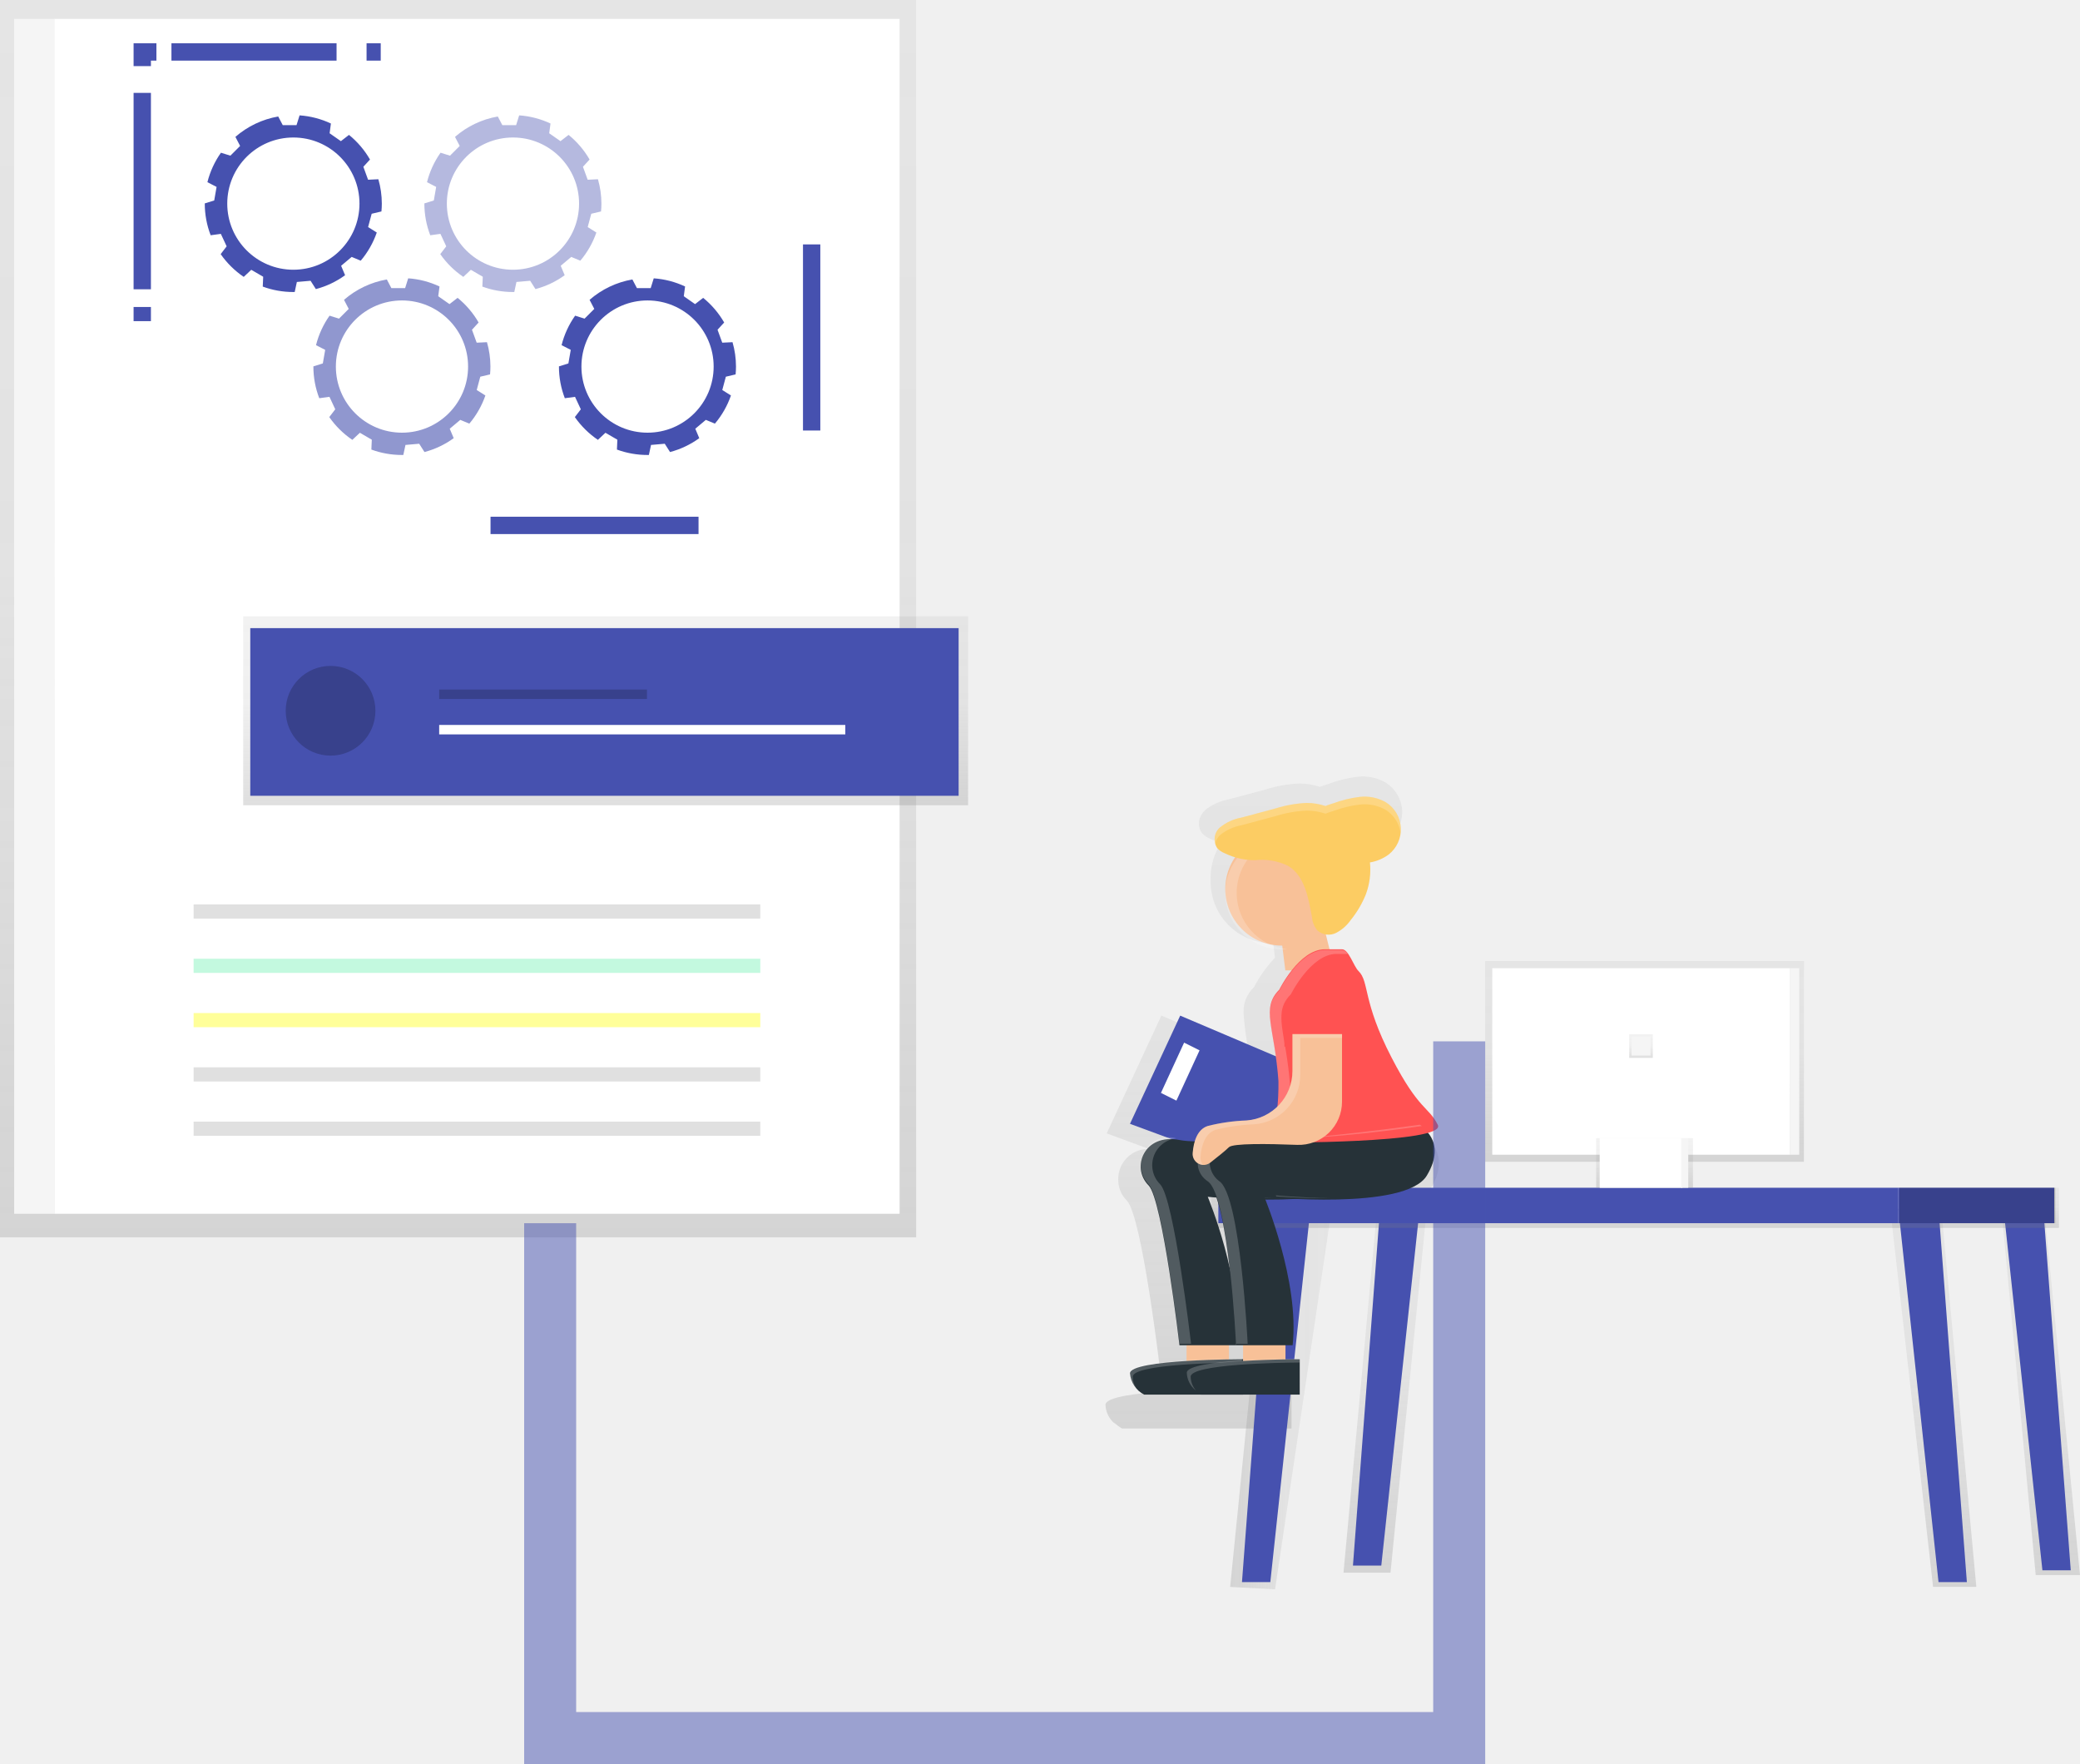
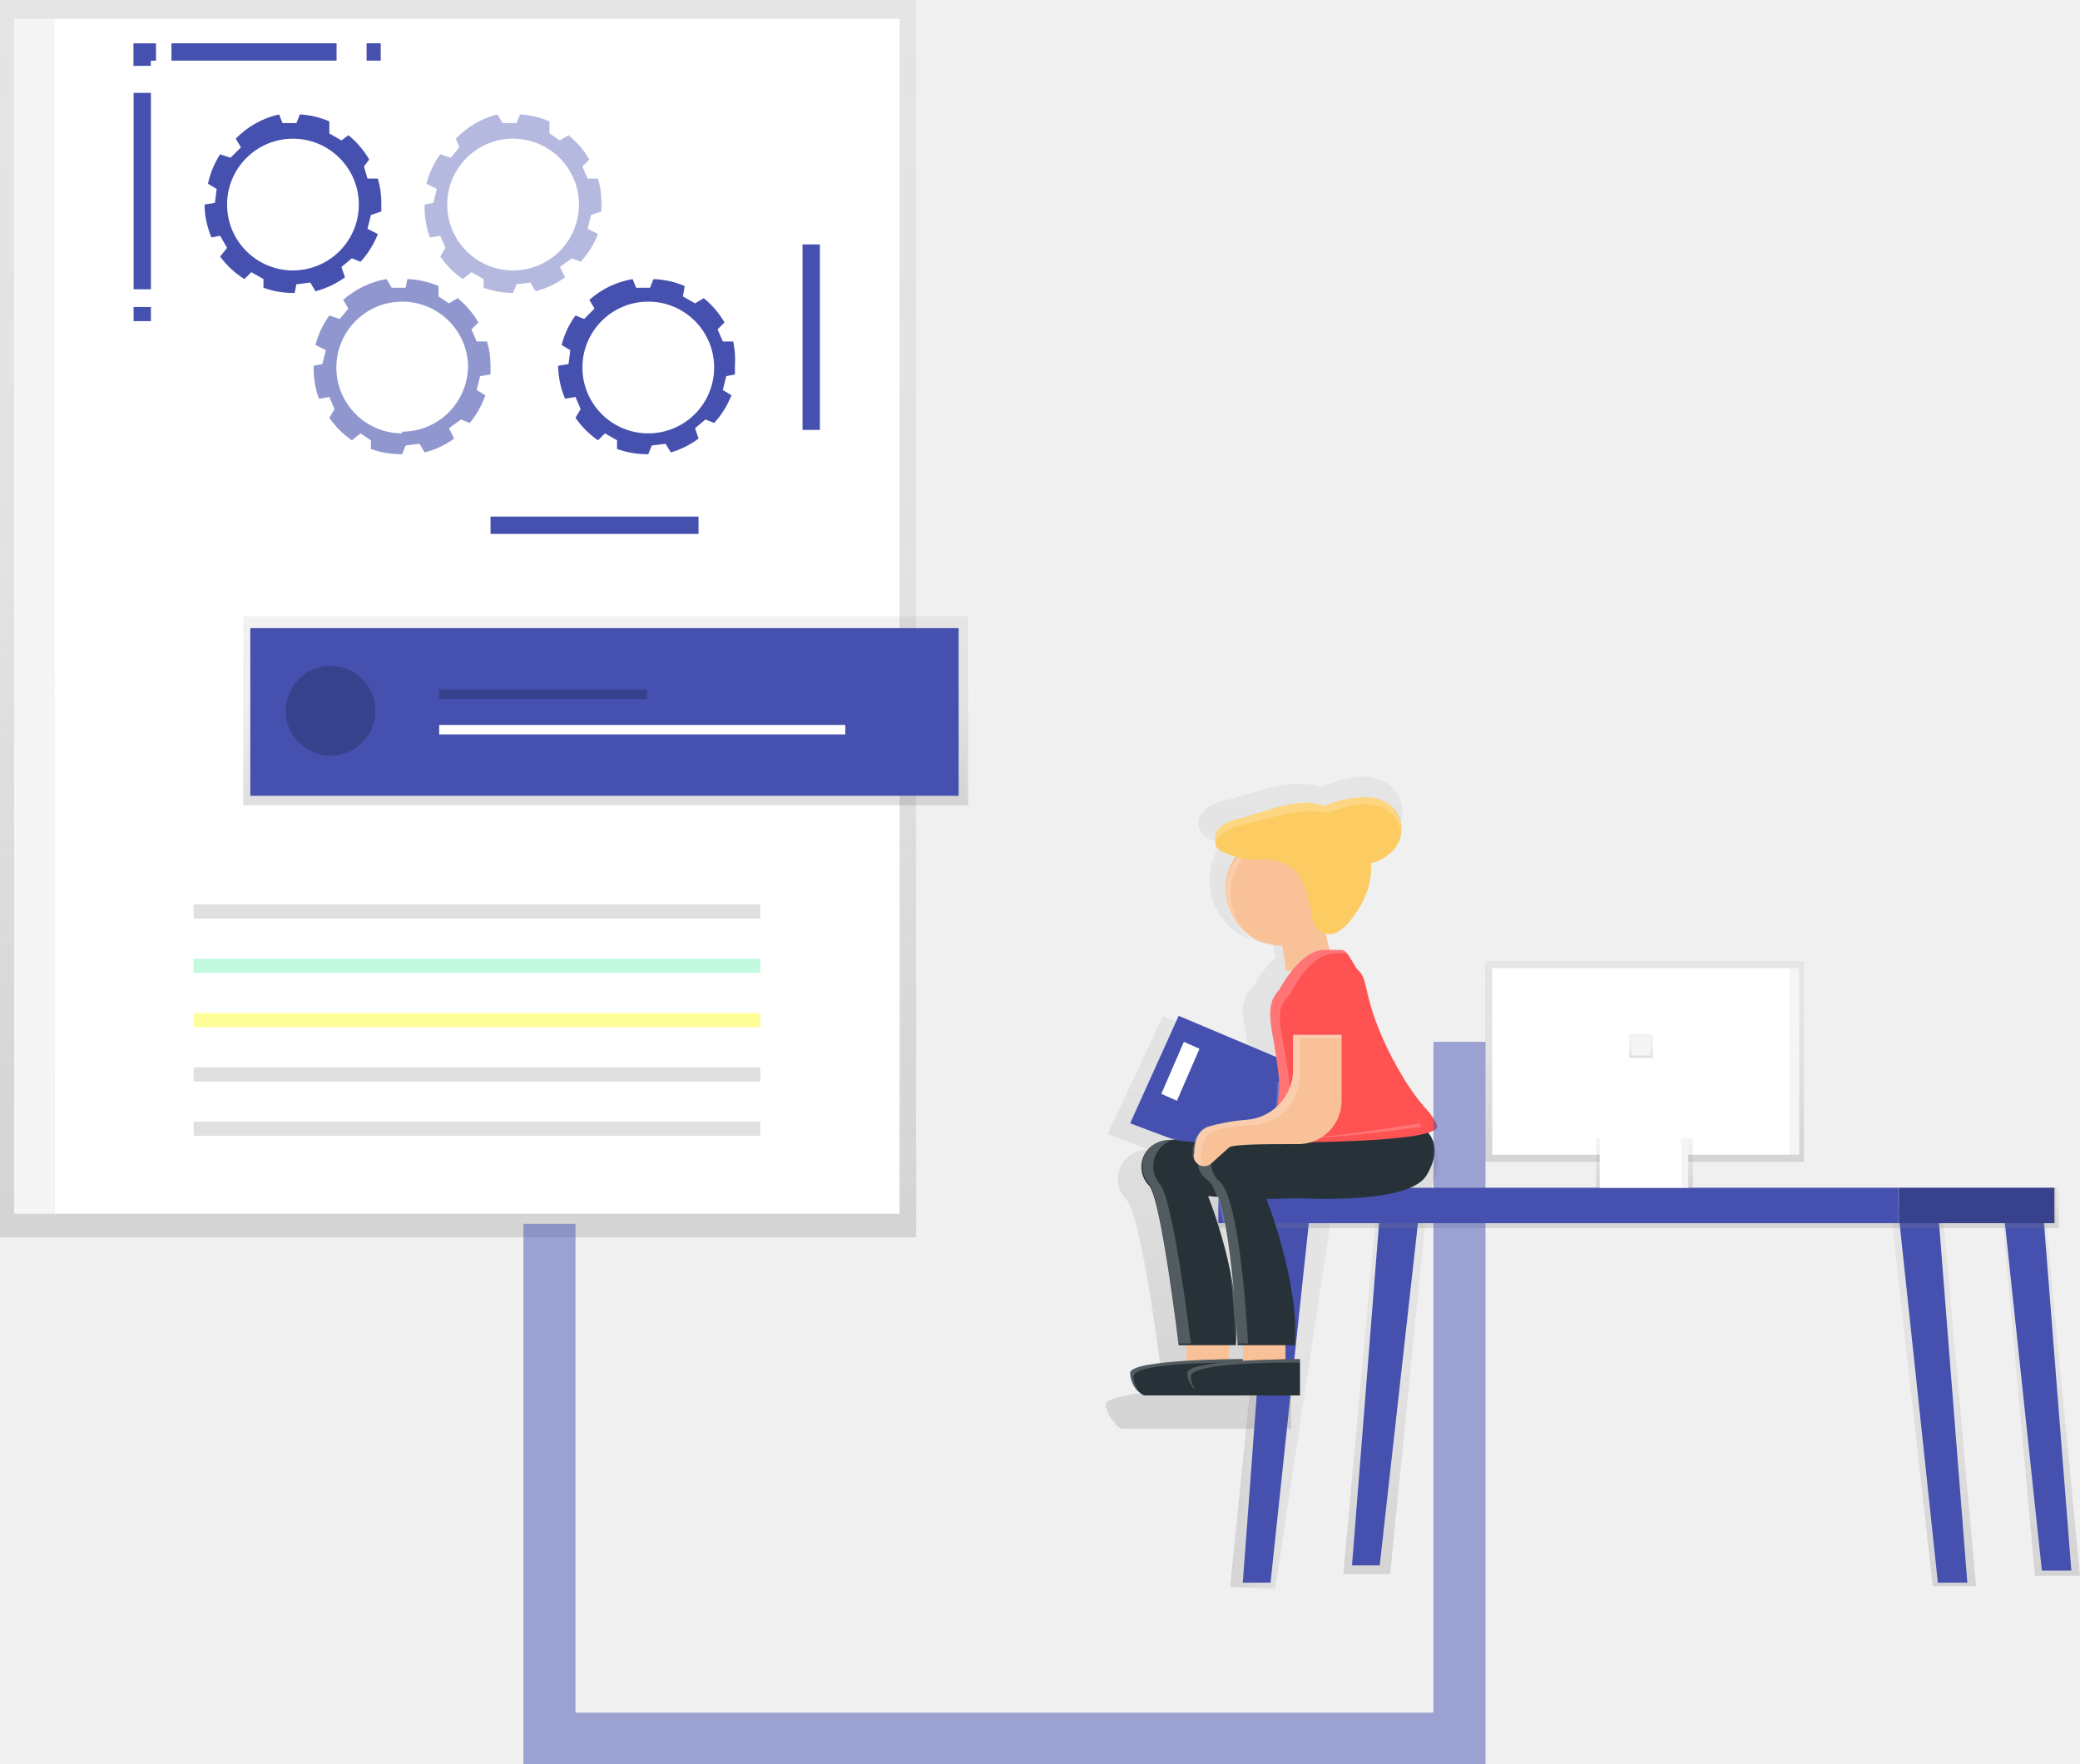
<svg xmlns="http://www.w3.org/2000/svg" xmlns:xlink="http://www.w3.org/1999/xlink" viewBox="0 0 120 101.759">
  <defs>
-     <style>.a{fill:url(#a);}.b,.t{fill:#fff;}.c{fill:#f5f5f5;}.d{fill:#e0e0e0;}.e{fill:#69f0ae;}.e,.f,.i{opacity:0.4;}.f{fill:#ff0;}.g,.h,.i{fill:#4651af;}.h{opacity:0.6;}.j,.k,.l,.m,.w{fill:none;stroke:#4651af;stroke-miterlimit:10;}.k{stroke-dasharray:12.71 12.71;}.l{stroke-dasharray:11.33 11.33;}.m{stroke-dasharray:12;}.n,.s,.t{opacity:0.2;}.o{fill:url(#c);}.p{fill:url(#d);}.q{fill:#f8c198;}.r{fill:#263238;}.u{fill:#ff5252;}.v{fill:#fccc63;}.w{stroke-width:3px;opacity:0.5;}</style>
+     <style>.a{fill:url(#a)}.b,.t{fill:#fff}.c{fill:#f5f5f5}.d{fill:#e0e0e0}.g{fill:#4651af}.j{fill:none;stroke:#4651af;stroke-miterlimit:10}.n,.s,.t{opacity:0.2}.q{fill:#f8c198}.r{fill:#263238}.u{fill:#ff5252}</style>
    <linearGradient id="a" x1="0.5" y1="1" x2="0.5" gradientUnits="objectBoundingBox">
      <stop offset="0" stop-color="gray" stop-opacity="0.251" />
      <stop offset="0.54" stop-color="gray" stop-opacity="0.122" />
      <stop offset="1" stop-color="gray" stop-opacity="0.102" />
    </linearGradient>
    <linearGradient id="c" xlink:href="#a" />
    <linearGradient id="d" x1="0" y1="0.5" x2="1" y2="0.5" xlink:href="#a" />
  </defs>
  <rect class="a" width="52.854" height="71.38" />
  <rect class="b" width="48.767" height="68.928" transform="translate(3.133 1.09)" />
  <rect class="c" width="2.316" height="68.928" transform="translate(0.817 1.09)" />
  <rect class="d" width="32.693" height="0.817" transform="translate(11.17 52.173)" />
-   <rect class="e" width="32.693" height="0.817" transform="translate(11.17 55.306)" />
-   <rect class="f" width="32.693" height="0.817" transform="translate(11.17 58.439)" />
+   <rect width="32.693" height="0.817" transform="translate(11.17 55.306)" style="opacity:0.4;fill:#69f0ae" />
+   <rect width="32.693" height="0.817" transform="translate(11.17 58.439)" style="fill:#ff0;opacity:0.4" />
  <rect class="d" width="32.693" height="0.817" transform="translate(11.17 61.572)" />
  <rect class="d" width="32.693" height="0.817" transform="translate(11.17 64.705)" />
-   <path class="g" d="M256.479,136.394c.014-.151.022-.3.022-.458a5.085,5.085,0,0,0-.2-1.4l-.593.028-.272-.747.383-.418a5.138,5.138,0,0,0-1.212-1.422l-.467.362-.651-.455.075-.563a5.063,5.063,0,0,0-1.808-.47l-.176.565h-.794l-.262-.5a5.085,5.085,0,0,0-2.47,1.176l.272.523-.561.561-.545-.17a5.08,5.08,0,0,0-.781,1.7l.529.272-.136.782-.545.17v.012a5.074,5.074,0,0,0,.339,1.825l.588-.08.335.719-.345.45a5.144,5.144,0,0,0,1.33,1.313l.435-.409.688.4-.025.569a5.078,5.078,0,0,0,1.757.312h.086l.125-.579.791-.069.305.48a5.084,5.084,0,0,0,1.686-.8l-.229-.545.609-.511.523.217a5.1,5.1,0,0,0,.925-1.624l-.5-.316.206-.767Zm-5.081,3.362a3.814,3.814,0,1,1,3.814-3.814A3.814,3.814,0,0,1,251.4,139.756Z" transform="translate(-234.473 -124.196)" />
-   <path class="h" d="M302.479,205.394c.014-.151.022-.3.022-.458a5.083,5.083,0,0,0-.2-1.4l-.593.028-.272-.746.383-.418a5.138,5.138,0,0,0-1.212-1.422l-.467.362-.651-.455.075-.563a5.063,5.063,0,0,0-1.808-.47l-.176.565h-.794l-.262-.5a5.085,5.085,0,0,0-2.47,1.176l.272.523-.561.561-.545-.17a5.08,5.08,0,0,0-.781,1.7l.529.272-.136.782-.545.17v.012a5.074,5.074,0,0,0,.339,1.825l.588-.08.335.719-.345.45a5.144,5.144,0,0,0,1.33,1.313l.435-.409.688.4-.025.569a5.078,5.078,0,0,0,1.757.312h.086l.125-.579.791-.069.305.479a5.084,5.084,0,0,0,1.686-.8l-.229-.545.609-.511.523.217a5.1,5.1,0,0,0,.925-1.624l-.5-.316.206-.767Zm-5.081,3.362a3.814,3.814,0,1,1,3.814-3.814A3.814,3.814,0,0,1,297.4,208.756Z" transform="translate(-274.207 -183.796)" />
-   <path class="i" d="M349.479,136.394c.014-.151.022-.3.022-.458a5.085,5.085,0,0,0-.2-1.4l-.593.028-.272-.747.383-.418a5.139,5.139,0,0,0-1.212-1.422l-.467.362-.651-.455.075-.563a5.064,5.064,0,0,0-1.808-.47l-.176.565h-.794l-.262-.5a5.085,5.085,0,0,0-2.47,1.176l.272.523-.561.561-.545-.17a5.08,5.08,0,0,0-.781,1.7l.529.272-.136.782-.545.17v.012a5.074,5.074,0,0,0,.339,1.825l.588-.08.335.719-.345.45a5.144,5.144,0,0,0,1.33,1.313l.435-.409.688.4-.025.569a5.078,5.078,0,0,0,1.757.312h.086l.125-.579.791-.069.305.48a5.083,5.083,0,0,0,1.686-.8l-.229-.545.609-.511.523.217a5.1,5.1,0,0,0,.925-1.624l-.5-.316.206-.767Zm-5.081,3.362a3.814,3.814,0,1,1,3.814-3.814A3.814,3.814,0,0,1,344.4,139.756Z" transform="translate(-314.804 -124.196)" />
-   <path class="g" d="M406.479,205.394c.014-.151.022-.3.022-.458a5.085,5.085,0,0,0-.2-1.4l-.593.028-.272-.746.383-.418a5.138,5.138,0,0,0-1.212-1.422l-.467.362-.651-.455.075-.563a5.063,5.063,0,0,0-1.808-.47l-.176.565h-.794l-.262-.5a5.085,5.085,0,0,0-2.47,1.176l.272.523-.561.561-.545-.17a5.08,5.08,0,0,0-.781,1.7l.529.272-.136.782-.545.17v.012a5.074,5.074,0,0,0,.339,1.825l.588-.08.335.719-.345.45a5.144,5.144,0,0,0,1.33,1.313l.435-.409.688.4-.025.569a5.078,5.078,0,0,0,1.757.312h.086l.125-.579.791-.069.305.479a5.084,5.084,0,0,0,1.686-.8l-.229-.545.609-.511.523.217a5.1,5.1,0,0,0,.925-1.624l-.5-.316.206-.767Zm-5.081,3.362a3.814,3.814,0,1,1,3.814-3.814A3.814,3.814,0,0,1,401.4,208.756Z" transform="translate(-364.04 -183.796)" />
+   <path class="g" d="M22 12.2v-.5a5 5 0 0 0-.2-1.4h-.6l-.2-.7.3-.4a5.1 5.1 0 0 0-1.2-1.4l-.4.3-.7-.4V7a5 5 0 0 0-1.7-.4l-.2.5h-.8l-.2-.5A5 5 0 0 0 13.6 8l.3.5-.6.6-.6-.2a5 5 0 0 0-.7 1.7l.5.3-.1.8-.6.1a5 5 0 0 0 .4 1.9l.5-.1.4.7-.4.5a5.1 5.1 0 0 0 1.4 1.3l.4-.4.7.4v.5a5 5 0 0 0 1.7.3h.1l.1-.5.8-.1.3.5a5 5 0 0 0 1.7-.8l-.2-.6.6-.5.5.2a5.1 5.1 0 0 0 1-1.6l-.6-.3.2-.8zm-5 3.4a3.8 3.8 0 1 1 3.7-3.9 3.8 3.8 0 0 1-3.8 3.9z" />
+   <path d="M28.3 21.6v-.5a5 5 0 0 0-.2-1.4h-.6l-.3-.7.4-.4a5.1 5.1 0 0 0-1.2-1.4l-.5.3-.6-.4v-.6a5 5 0 0 0-1.8-.4l-.1.5h-.8l-.3-.5a5 5 0 0 0-2.5 1.2l.3.5-.5.6-.6-.2a5 5 0 0 0-.8 1.7l.6.3-.2.8-.5.1a5 5 0 0 0 .3 1.9l.6-.1.3.7-.3.5a5.1 5.1 0 0 0 1.3 1.3l.5-.4.6.4v.5a5 5 0 0 0 1.8.3l.2-.5.8-.1.3.5a5 5 0 0 0 1.7-.8l-.3-.6.7-.5.5.2a5.1 5.1 0 0 0 .9-1.6l-.5-.3.2-.8zM23.2 25A3.8 3.8 0 1 1 27 21a3.8 3.8 0 0 1-3.8 3.9z" style="opacity:0.6;fill:#4651af" />
+   <path d="M34.7 12.2v-.5a5 5 0 0 0-.2-1.4h-.6l-.3-.7.4-.4a5.1 5.1 0 0 0-1.2-1.4l-.5.3-.6-.4V7a5 5 0 0 0-1.7-.4l-.2.5H29l-.3-.5A5 5 0 0 0 26.3 8l.2.5-.5.6-.6-.2a5 5 0 0 0-.8 1.7l.6.3-.2.8-.5.1a5 5 0 0 0 .3 1.9l.6-.1.3.7-.3.5a5.1 5.1 0 0 0 1.3 1.3l.5-.4.7.4v.5a5 5 0 0 0 1.7.3l.2-.5.8-.1.3.5a5 5 0 0 0 1.7-.8l-.3-.6.7-.5.5.2a5.1 5.1 0 0 0 1-1.6l-.6-.3.2-.8zm-5.1 3.4a3.8 3.8 0 1 1 3.8-3.9 3.8 3.8 0 0 1-3.8 3.9z" style="fill:#4651af;opacity:0.4" />
+   <path class="g" d="M42.4 21.6v-.5a5 5 0 0 0-.1-1.4h-.6l-.3-.7.4-.4a5.1 5.1 0 0 0-1.2-1.4l-.5.3-.7-.4.1-.6a5 5 0 0 0-1.8-.4l-.2.5h-.8l-.2-.5a5 5 0 0 0-2.5 1.2l.3.5-.6.6-.5-.2a5 5 0 0 0-.8 1.7l.5.3-.1.8-.6.1a5 5 0 0 0 .4 1.9l.6-.1.3.7-.3.5a5.1 5.1 0 0 0 1.3 1.3l.4-.4.7.4v.5a5 5 0 0 0 1.7.3h.1l.2-.5.8-.1.3.5a5 5 0 0 0 1.6-.8l-.2-.6.6-.5.5.2a5.1 5.1 0 0 0 1-1.6l-.5-.3.2-.8zm-5 3.4a3.8 3.8 0 1 1 3.8-3.9 3.8 3.8 0 0 1-3.8 3.9z" />
  <line class="j" x1="0.817" transform="translate(21.148 2.997)" />
-   <line class="k" x1="9.526" transform="translate(9.891 2.997)" />
-   <path class="j" d="M61.067,22H60.25v.817" transform="translate(-52.043 -19.003)" />
-   <line class="l" y2="11.579" transform="translate(8.207 5.358)" />
+   <line x1="9.526" transform="translate(9.891 2.997)" style="stroke-dasharray:12.71 12.71;fill:none;stroke:#4651af;stroke-miterlimit:10" />
+   <path class="j" d="M9 3h-.8v.8" />
+   <line y2="11.579" transform="translate(8.207 5.358)" style="stroke-dasharray:11.33 11.33;fill:none;stroke:#4651af;stroke-miterlimit:10" />
  <line class="j" y2="0.817" transform="translate(8.207 17.709)" />
-   <path class="m" d="M207.75,119.71h18.526V103.5" transform="translate(-179.45 -89.401)" />
+   <path d="M28.3 30.3h18.5V14.1" style="stroke-dasharray:12;fill:none;stroke:#4651af;stroke-miterlimit:10" />
  <rect class="a" width="41.82" height="10.898" transform="translate(14.031 35.554)" />
  <rect class="g" width="40.866" height="9.672" transform="translate(14.439 36.235)" />
  <rect class="g" width="11.987" height="0.545" transform="translate(25.337 38.551)" />
  <rect class="n" width="11.987" height="0.545" transform="translate(25.337 39.777)" />
  <rect class="b" width="23.43" height="0.545" transform="translate(25.337 41.82)" />
  <circle class="g" cx="2.588" cy="2.588" r="2.588" transform="translate(16.483 38.414)" />
  <circle class="n" cx="2.588" cy="2.588" r="2.588" transform="translate(16.483 38.414)" />
-   <path class="o" d="M646.3,431.741a.182.182,0,0,0,.025-.21c-.586-1.173-1.173-.879-2.906-4.231-1.844-3.565-1.385-4.76-2.076-5.441-.272-.272-.553-1.182-.924-1.342l-.24-.962a1.236,1.236,0,0,0,.636-.1,2.583,2.583,0,0,0,.929-.817,6.205,6.205,0,0,0,.954-1.613,4.408,4.408,0,0,0,.272-1.325h0a4.531,4.531,0,0,0-.012-.681,2.737,2.737,0,0,0,1.178-.5,2.044,2.044,0,0,0,.746-1.342h0c0-.053.012-.1.015-.158a1.65,1.65,0,0,0,0-.188,2.043,2.043,0,0,0-.94-1.6,2.666,2.666,0,0,0-1.635-.339,7.112,7.112,0,0,0-1.655.407,5.288,5.288,0,0,0-.511.177,3.783,3.783,0,0,0-1.193-.195,7.583,7.583,0,0,0-1.949.346l-2.151.576a3.015,3.015,0,0,0-1.33.609,1.135,1.135,0,0,0-.089.1l-.016.02a1.2,1.2,0,0,0-.078.11h0a.945.945,0,0,0,0,1.1,1.31,1.31,0,0,0,.462.319,5.148,5.148,0,0,0,.65.248,3.542,3.542,0,0,0-.612,1.994v.242a3.554,3.554,0,0,0,3.554,3.554h.059l.1.834a7.356,7.356,0,0,0-1.214,1.7,1.892,1.892,0,0,0-.6,1.466,16.63,16.63,0,0,0,.311,2.316l-5.052-2.147-3.155,6.795,2.427.895a1.733,1.733,0,0,0-1.761,1.734,1.678,1.678,0,0,0,.5,1.255c.879.879,1.945,10.03,1.945,10.03h.444v.96c-1.8.109-3.625.331-3.625.782a1.467,1.467,0,0,0,.575,1.118c-.026-.031-.052-.065-.076-.1a1.942,1.942,0,0,0,.46.35h9.774v-2.019h.016v-.244s-.354,0-.9.01v-.864h.444c.4-3.572-1.332-8.206-1.707-9.154.609,0,1.249-.008,1.884-.044,2.7.121,7.331.091,8.265-1.464C647.557,432.993,646.728,432.073,646.3,431.741Zm-13.544,4.3s.2.02.545.046a23.464,23.464,0,0,1,.83,4.437A29.476,29.476,0,0,0,632.754,436.046Zm3.9-15.862a3.566,3.566,0,0,0,.756.082h.027l.022.178a3.526,3.526,0,0,1-.805-.262Zm-1.678,26.08H634.9v-.035s-.317,0-.817.008v-.862h.888Z" transform="translate(-564.005 -366.082)" />
-   <path class="p" d="M523.184,512,521,533.8l2.592.136L526.858,512Z" transform="translate(-450.029 -442.255)" />
-   <path class="g" d="M527.635,512,526,533.523h1.635L529.95,512Z" transform="translate(-454.348 -442.255)" />
-   <path class="a" d="M849.543,506l2.147,21.932h-2.555L847.08,506Z" transform="translate(-731.69 -437.072)" />
-   <path class="g" d="M850.316,507l1.635,21.523h-1.635L848,507Z" transform="translate(-732.484 -437.936)" />
-   <path class="a" d="M571.03,505,569,526.932h2.711L573.9,505Z" transform="translate(-491.49 -436.208)" />
-   <path class="g" d="M574.635,505,573,526.523h1.635L576.95,505Z" transform="translate(-494.945 -436.208)" />
-   <path class="a" d="M802.955,507l2.086,22.477h-2.494L800,507Z" transform="translate(-691.023 -437.936)" />
-   <path class="g" d="M806.316,512l1.635,21.523h-1.635L804,512Z" transform="translate(-694.478 -442.255)" />
+   <path d="M646.3 431.7a.2.2 0 0 0 0-.2c-.6-1.1-1.1-.8-2.9-4.2-1.8-3.6-1.4-4.8-2-5.4-.3-.3-.6-1.2-1-1.4l-.2-1a1.2 1.2 0 0 0 .6 0 2.6 2.6 0 0 0 1-.9 6.2 6.2 0 0 0 .9-1.6 4.4 4.4 0 0 0 .3-1.3 4.5 4.5 0 0 0 0-.7 2.7 2.7 0 0 0 1.1-.5 2 2 0 0 0 .8-1.3v-.2a1.6 1.6 0 0 0 0-.2 2 2 0 0 0-1-1.6 2.7 2.7 0 0 0-1.6-.3 7.1 7.1 0 0 0-1.6.4 5.3 5.3 0 0 0-.5.2 3.8 3.8 0 0 0-1.2-.2 7.6 7.6 0 0 0-2 .3l-2.1.6a3 3 0 0 0-1.4.6 1.1 1.1 0 0 0 0 .1 1.2 1.2 0 0 0-.2.1 1 1 0 0 0 0 1.1 1.3 1.3 0 0 0 .5.4 5.1 5.1 0 0 0 .7.2 3.5 3.5 0 0 0-.7 2v.2a3.6 3.6 0 0 0 3.6 3.6l.2.8a7.4 7.4 0 0 0-1.3 1.7 1.9 1.9 0 0 0-.6 1.5 16.6 16.6 0 0 0 .4 2.3l-5-2.1-3.2 6.8 2.4.9a1.7 1.7 0 0 0-1.8 1.7 1.7 1.7 0 0 0 .5 1.2c.9 1 2 10 2 10h.4v1c-1.8.1-3.6.4-3.6.8a1.5 1.5 0 0 0 .6 1.1h-.1a2 2 0 0 0 .4.3h9.8v-2.3h-.9v-.8h.5c.4-3.6-1.4-8.2-1.7-9.2h1.9c2.7 0 7.3 0 8.2-1.5 1-1.7.2-2.6-.2-3zm-13.5 4.3h.5a23.5 23.5 0 0 1 .8 4.5 29.5 29.5 0 0 0-1.3-4.5zm3.9-15.8a3.6 3.6 0 0 0 .7 0v.2a3.5 3.5 0 0 1-.7-.2zm-1.7 26h-.9v-.8h.9z" transform="translate(-564.005 -366.082)" style="fill:url(#c)" />
+   <path d="M523.2 512l-2.2 21.8 2.6.1 3.3-21.9z" transform="translate(-450.029 -442.255)" style="fill:url(#d)" />
+   <path class="g" d="M73.3 69.7l-1.6 21.6h1.6l2.3-21.6z" />
+   <path class="a" d="M117.9 69l2.1 21.9h-2.6l-2-22z" />
+   <path class="g" d="M117.8 69l1.7 21.6h-1.7L115.5 69z" />
+   <path class="a" d="M79.5 68.8l-2 22h2.7l2.2-22z" />
+   <path class="g" d="M79.7 68.8L78 90.3h1.6L82 68.8z" />
+   <path class="a" d="M112 69l2 22.5h-2.5L109 69.1z" />
+   <path class="g" d="M111.8 69.7l1.7 21.6h-1.7l-2.3-21.6z" />
  <rect class="a" width="48.903" height="2.316" transform="translate(69.881 68.519)" />
  <rect class="g" width="39.232" height="2.043" transform="translate(70.29 68.519)" />
  <rect class="g" width="8.991" height="2.043" transform="translate(109.522 68.519)" />
  <rect class="n" width="8.991" height="2.043" transform="translate(109.585 68.519)" />
  <rect class="a" width="18.39" height="11.579" transform="translate(85.683 55.442)" />
  <rect class="b" width="17.164" height="10.761" transform="translate(86.092 55.851)" />
  <rect class="a" width="5.585" height="2.861" transform="translate(92.086 65.659)" />
  <rect class="b" width="4.768" height="2.861" transform="translate(92.29 65.659)" />
  <rect class="c" width="0.545" height="10.761" transform="translate(103.256 55.851)" />
  <rect class="c" width="0.409" height="2.861" transform="translate(96.99 65.659)" />
  <rect class="a" width="1.362" height="1.362" transform="translate(93.993 59.665)" />
  <rect class="c" width="1.09" height="1.09" transform="translate(94.129 59.801)" />
-   <path class="g" d="M481.476,430.1l8.907,3.786-3,5.7-8.805-3.245Z" transform="translate(-413.387 -371.511)" />
+   <path class="g" d="M68 58.6l9 3.8-3 5.7-8.8-3.3z" />
  <rect class="q" width="2.447" height="2.038" transform="translate(68.454 76.777)" />
  <rect class="q" width="2.447" height="2.038" transform="translate(71.716 76.777)" />
  <circle class="q" cx="3.261" cy="3.261" r="3.261" transform="translate(70.689 48.026)" />
-   <path class="q" d="M544.631,390.241h-2.854l-.407-3.261h2.447Z" transform="translate(-467.624 -334.265)" />
-   <path class="r" d="M655.477,558.83s1.635.817.409,2.861-9.378,1.226-9.378,1.226,2.043,4.892,1.635,8.562h-3.267s-.978-8.4-1.78-9.219c-1.039-1.039-.253-3.027,1.786-2.62S655.477,558.83,655.477,558.83Z" transform="translate(-576.829 -493.876)" />
-   <g class="s" transform="translate(65.805 64.881)">
-     <path class="b" d="M675.95,588.22s1.433.136,3.186.159c-1.272.014-2.452-.052-3.163-.1Z" transform="translate(-671.409 -584.143)" />
-     <path class="b" d="M670.71,559.184c3.184-.061,9.015-.894,9.015-.894a1.233,1.233,0,0,1,.123.075A79.578,79.578,0,0,1,670.71,559.184Z" transform="translate(-666.883 -558.29)" />
-     <path class="b" d="M644.676,563.9a1.557,1.557,0,0,0-.937,2.649c.806.806,1.786,9.2,1.786,9.2h-.667s-.979-8.4-1.782-9.2A1.6,1.6,0,0,1,644.676,563.9Z" transform="translate(-642.614 -563.113)" />
+   <path class="q" d="M77 56h-2.8l-.5-3.3h2.5z" />
+   <path class="r" d="M78.6 65s1.7.8.5 2.8-9.4 1.2-9.4 1.2 2 5 1.6 8.6H68s-1-8.4-1.7-9.2c-1-1-.3-3 1.8-2.6s10.5-.8 10.5-.8z" />
+   <g class="s">
+     <path class="b" d="M70.3 69z" />
+     <path class="b" d="M69.6 65.8c3.2 0 9-1 9-1a1.2 1.2 0 0 1 .2.2 79.6 79.6 0 0 1-9.2.8z" />
+     <path class="b" d="M67.9 65.7a1.6 1.6 0 0 0-1 2.6c.8.8 1.8 9.2 1.8 9.2H68s-1-8.4-1.7-9.2a1.6 1.6 0 0 1 1.6-2.6z" />
  </g>
-   <path class="r" d="M644.634,657.59s-6.524,0-6.524.817a1.512,1.512,0,0,0,.817,1.226h5.706Z" transform="translate(-572.919 -579.182)" />
-   <path class="t" d="M644.174,657.36v.223c-1.136.008-6.3.089-6.3.817a1.244,1.244,0,0,0,.305.8,1.347,1.347,0,0,1-.529-1.026C637.65,657.36,644.174,657.36,644.174,657.36Z" transform="translate(-572.521 -578.984)" />
-   <path class="r" d="M679.584,558.83s1.635.817.409,2.861-9.377,1.226-9.377,1.226,2.043,4.892,1.635,8.562h-3.268s-.409-8.562-1.635-9.377-.409-2.861,1.635-2.452S679.584,558.83,679.584,558.83Z" transform="translate(-597.676 -493.876)" />
-   <path class="r" d="M668.634,657.59s-6.524,0-6.524.817a1.512,1.512,0,0,0,.817,1.226h5.706Z" transform="translate(-593.649 -579.182)" />
-   <path class="u" d="M700.5,484h.992c.391,0,.67.981.954,1.256.635.625.213,1.72,1.907,4.992,1.591,3.076,2.129,2.808,2.667,3.882s-9.6,1.026-9.6,1.026a14.018,14.018,0,0,0,.409-3.57c-.223-3.1-1.03-4.179.046-5.255C697.871,486.331,699.025,484,700.5,484Z" transform="translate(-624.07 -429.239)" />
-   <path class="b" d="M493,441.54l-1.336,2.9.891.445,1.336-2.9Z" transform="translate(-424.686 -381.393)" />
-   <path class="t" d="M681.727,436.191a3.3,3.3,0,0,1,.334.016,3.261,3.261,0,0,0,0,6.49,3.3,3.3,0,0,1-.334.016,3.262,3.262,0,1,1,0-6.524Z" transform="translate(-607.776 -387.942)" />
-   <path class="v" d="M674.2,421.1a2.713,2.713,0,0,1,1.226-.559l1.974-.529a7.058,7.058,0,0,1,1.789-.317,3.47,3.47,0,0,1,1.09.178c.163-.071.347-.123.469-.162a6.526,6.526,0,0,1,1.513-.365,2.452,2.452,0,0,1,1.5.312,1.846,1.846,0,0,1,.162,3.013,2.511,2.511,0,0,1-1.08.456,4.1,4.1,0,0,1-.234,1.835,5.7,5.7,0,0,1-.87,1.481,2.36,2.36,0,0,1-.853.751.975.975,0,0,1-1.071-.136,1.384,1.384,0,0,1-.317-.772c-.206-1.1-.409-2.366-1.362-2.953A3.454,3.454,0,0,0,676.2,423a4.025,4.025,0,0,1-1.731-.4,1.2,1.2,0,0,1-.433-.292A.92.92,0,0,1,674.2,421.1Z" transform="translate(-603.807 -373.376)" />
-   <g class="s" transform="translate(70.073 45.951)">
-     <path class="b" d="M683.831,420.1a2.452,2.452,0,0,0-1.5-.312,6.527,6.527,0,0,0-1.513.365c-.121.041-.305.091-.469.162a3.471,3.471,0,0,0-1.09-.178,6.94,6.94,0,0,0-1.789.317l-1.974.529a2.767,2.767,0,0,0-1.226.559,1.106,1.106,0,0,0-.3.526,1.027,1.027,0,0,1,.3-.971,2.713,2.713,0,0,1,1.226-.559l1.974-.529a7.058,7.058,0,0,1,1.789-.317,3.47,3.47,0,0,1,1.09.178c.163-.071.347-.123.469-.162a6.525,6.525,0,0,1,1.513-.365,2.452,2.452,0,0,1,1.5.312,1.878,1.878,0,0,1,.862,1.464,1.769,1.769,0,0,1-.015.317A1.879,1.879,0,0,0,683.831,420.1Z" transform="translate(-673.949 -419.327)" />
-     <path class="b" d="M739.8,450.44v.178a.834.834,0,0,0-.012-.174Z" transform="translate(-730.821 -446.202)" />
+   <path class="r" d="M71.7 78.4s-6.5 0-6.5.8a1.5 1.5 0 0 0 .8 1.3h5.7z" />
+   <path class="t" d="M71.7 78.4v.2c-1.2 0-6.3 0-6.3.8a1.2 1.2 0 0 0 .3.8 1.3 1.3 0 0 1-.6-1c0-.8 6.6-.8 6.6-.8z" />
+   <path class="r" d="M82 65s1.5.8.3 2.8S73 69 73 69s2 5 1.7 8.6h-3.3s-.4-8.6-1.6-9.4-.4-2.8 1.6-2.4S82 65 82 65z" />
+   <path class="r" d="M75 78.4s-6.5 0-6.5.8a1.5 1.5 0 0 0 .8 1.3H75z" />
+   <path class="u" d="M76.4 54.8h1c.4 0 .7 1 1 1.2.6.6.2 1.7 1.9 5 1.6 3 2.1 2.8 2.6 3.9s-9.6 1-9.6 1a14 14 0 0 0 .5-3.6c-.3-3-1-4.1 0-5.2 0 0 1.2-2.3 2.6-2.3z" />
+   <path class="b" d="M68.3 60.1l-1.3 3 .9.4 1.3-3z" />
+   <path class="t" d="M74 48.2a3.3 3.3 0 0 1 .3 0 3.3 3.3 0 0 0 0 6.6 3.3 3.3 0 0 1-.3 0 3.3 3.3 0 1 1 0-6.6z" />
+   <path d="M70.4 47.7a2.7 2.7 0 0 1 1.2-.5l2-.6a7 7 0 0 1 1.8-.3 3.5 3.5 0 0 1 1 .2l.5-.2a6.5 6.5 0 0 1 1.6-.3 2.5 2.5 0 0 1 1.5.3 1.8 1.8 0 0 1 .1 3 2.5 2.5 0 0 1-1 .5 4.1 4.1 0 0 1-.3 1.8 5.7 5.7 0 0 1-.9 1.5 2.4 2.4 0 0 1-.8.7 1 1 0 0 1-1-.1 1.4 1.4 0 0 1-.4-.8c-.2-1-.4-2.4-1.4-3a3.5 3.5 0 0 0-2-.3 4 4 0 0 1-1.6-.4 1.2 1.2 0 0 1-.5-.3 1 1 0 0 1 .2-1.2z" style="fill:#fccc63" />
+   <g class="s">
+     <path class="b" d="M80 46.7a2.5 2.5 0 0 0-1.5-.3 6.5 6.5 0 0 0-1.6.4l-.4.1a3.5 3.5 0 0 0-1.1-.1 7 7 0 0 0-1.8.3l-2 .5a2.8 2.8 0 0 0-1.2.6 1.1 1.1 0 0 0-.3.5 1 1 0 0 1 .3-1 2.7 2.7 0 0 1 1.2-.5l2-.6a7 7 0 0 1 1.8-.3 3.5 3.5 0 0 1 1 .2l.5-.2a6.5 6.5 0 0 1 1.6-.3 2.5 2.5 0 0 1 1.5.3 1.9 1.9 0 0 1 .8 1.4 1.8 1.8 0 0 1 0 .4 1.9 1.9 0 0 0-.8-1.4z" />
+     <path class="b" d="M79 50.2v.2a.8.8 0 0 0 0-.2z" />
  </g>
-   <path class="t" d="M697.828,491.9c-.223-3.1-1.03-4.179.046-5.255,0,0,1.152-2.331,2.632-2.331h.992a.453.453,0,0,1,.327.222h-.65c-1.479,0-2.632,2.331-2.632,2.331-1.076,1.076-.272,2.151-.046,5.255a13.217,13.217,0,0,1-.356,3.347h-.721A14.108,14.108,0,0,0,697.828,491.9Z" transform="translate(-624.07 -429.507)" />
+   <path class="t" d="M73.8 62.4c-.3-3.1-1-4.2 0-5.3 0 0 1.2-2.3 2.6-2.3h1a.5.5 0 0 1 .4.2H77c-1.5 0-2.6 2.4-2.6 2.4-1.1 1-.3 2.1 0 5.2A13.2 13.2 0 0 1 74 66h-.8a14.1 14.1 0 0 0 .5-3.6z" />
  <rect class="u" width="3.564" height="2.449" transform="translate(77.665 60.371) rotate(180)" />
-   <g class="s" transform="translate(69.101 64.881)">
-     <path class="b" d="M694.66,559.184c3.183-.061,9.015-.894,9.015-.894a1.24,1.24,0,0,1,.123.075A79.606,79.606,0,0,1,694.66,559.184Z" transform="translate(-690.866 -558.29)" />
-     <path class="b" d="M668.846,563.908a1.373,1.373,0,0,0-.79,2.475c1.226.817,1.635,9.378,1.635,9.378h-.674s-.409-8.562-1.635-9.378C666.2,565.591,666.935,563.646,668.846,563.908Z" transform="translate(-666.811 -563.122)" />
-     <path class="b" d="M699.89,588.22s1.433.136,3.186.159c-1.272.014-2.452-.052-3.163-.1Z" transform="translate(-695.384 -584.143)" />
+   <g class="s">
+     <path class="b" d="M72.9 65.8c3.2 0 9-1 9-1a1.2 1.2 0 0 1 .1.2 79.6 79.6 0 0 1-9.1.8z" />
+     <path class="b" d="M71.1 65.7a1.4 1.4 0 0 0-.8 2.4c1.3.9 1.7 9.4 1.7 9.4h-.7s-.4-8.5-1.6-9.4c-1.2-.8-.5-2.7 1.4-2.4z" />
+     <path class="b" d="M73.6 69z" />
  </g>
-   <path class="q" d="M673.267,519.92v3.9a2.49,2.49,0,0,1-2.588,2.49c-1.723-.067-3.711-.093-3.938.136-.189.189-.64.553-1.071.888a.632.632,0,0,1-1.018-.559c.055-.655.26-1.353.864-1.553a10.681,10.681,0,0,1,2.231-.319,2.861,2.861,0,0,0,2.66-2.861V519.92Z" transform="translate(-595.843 -460.266)" />
-   <path class="t" d="M664.685,526.773c.055-.655.26-1.353.864-1.553a10.685,10.685,0,0,1,2.231-.319,2.861,2.861,0,0,0,2.66-2.861V519.92H673.3v.222h-2.414v2.121a2.861,2.861,0,0,1-2.66,2.861,10.614,10.614,0,0,0-2.231.319c-.6.2-.811.9-.864,1.553a.629.629,0,0,0,.151.469.636.636,0,0,1-.6-.691Z" transform="translate(-595.871 -460.266)" />
-   <path class="t" d="M668.694,657.36v.223c-1.136.008-6.3.089-6.3.817a1.244,1.244,0,0,0,.305.8,1.347,1.347,0,0,1-.529-1.026C662.17,657.36,668.694,657.36,668.694,657.36Z" transform="translate(-593.701 -578.984)" />
-   <path class="w" d="M233,460.991v29.7h52.445V452h1.5" transform="translate(-201.26 -390.428)" />
+   <path class="q" d="M77.4 59.7v3.9a2.5 2.5 0 0 1-2.6 2.4c-1.7 0-3.7 0-3.9.2l-1 .9a.6.6 0 0 1-1-.6c0-.6.2-1.3.8-1.5a10.7 10.7 0 0 1 2.2-.4 2.9 2.9 0 0 0 2.7-2.8v-2.1z" />
+   <path class="t" d="M68.8 66.5c0-.6.3-1.3.9-1.5a10.7 10.7 0 0 1 2.2-.4 2.9 2.9 0 0 0 2.7-2.8v-2.1h2.8v.2H75V62a2.9 2.9 0 0 1-2.6 2.9 10.6 10.6 0 0 0-2.3.3c-.6.2-.8.9-.8 1.5a.6.6 0 0 0 .1.5.6.6 0 0 1-.6-.7z" />
+   <path class="t" d="M75 78.4v.2c-1.1 0-6.3 0-6.3.8a1.2 1.2 0 0 0 .3.8 1.3 1.3 0 0 1-.5-1c0-.8 6.5-.8 6.5-.8z" />
+   <path d="M31.7 70.6v29.7h52.5V61.6h1.5" style="stroke-width:3px;opacity:0.5;fill:none;stroke:#4651af;stroke-miterlimit:10" />
</svg>
